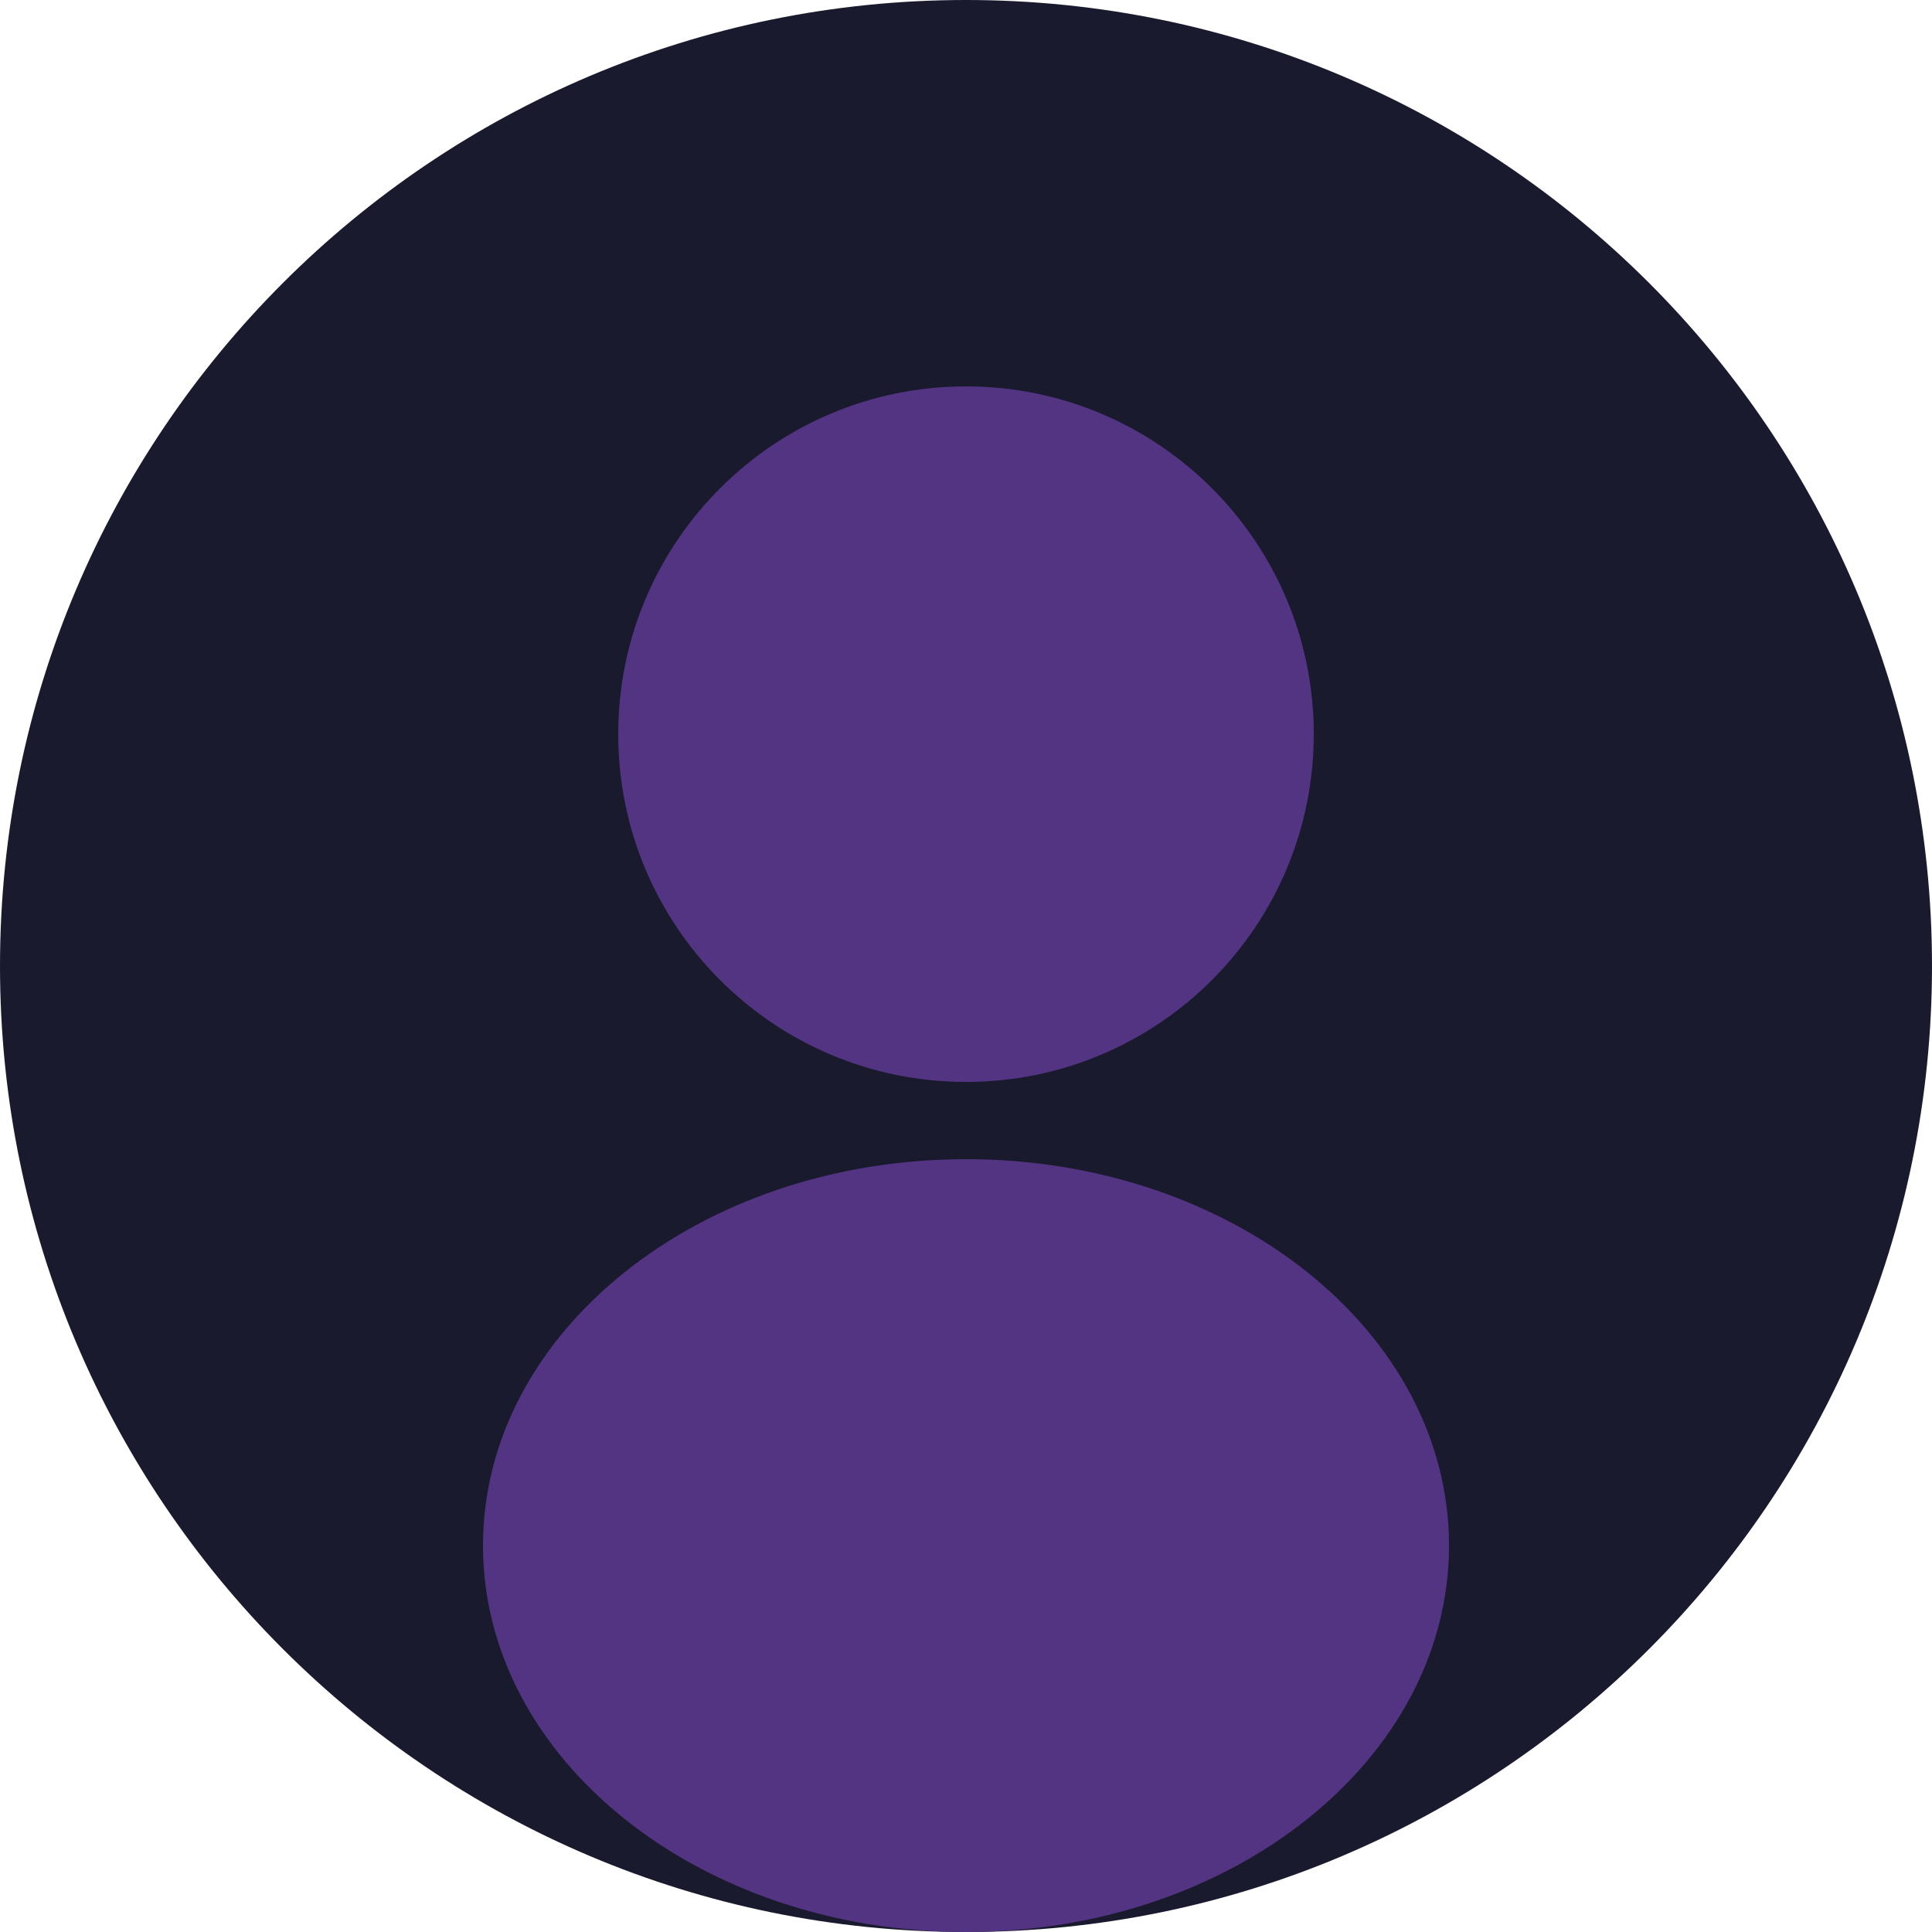
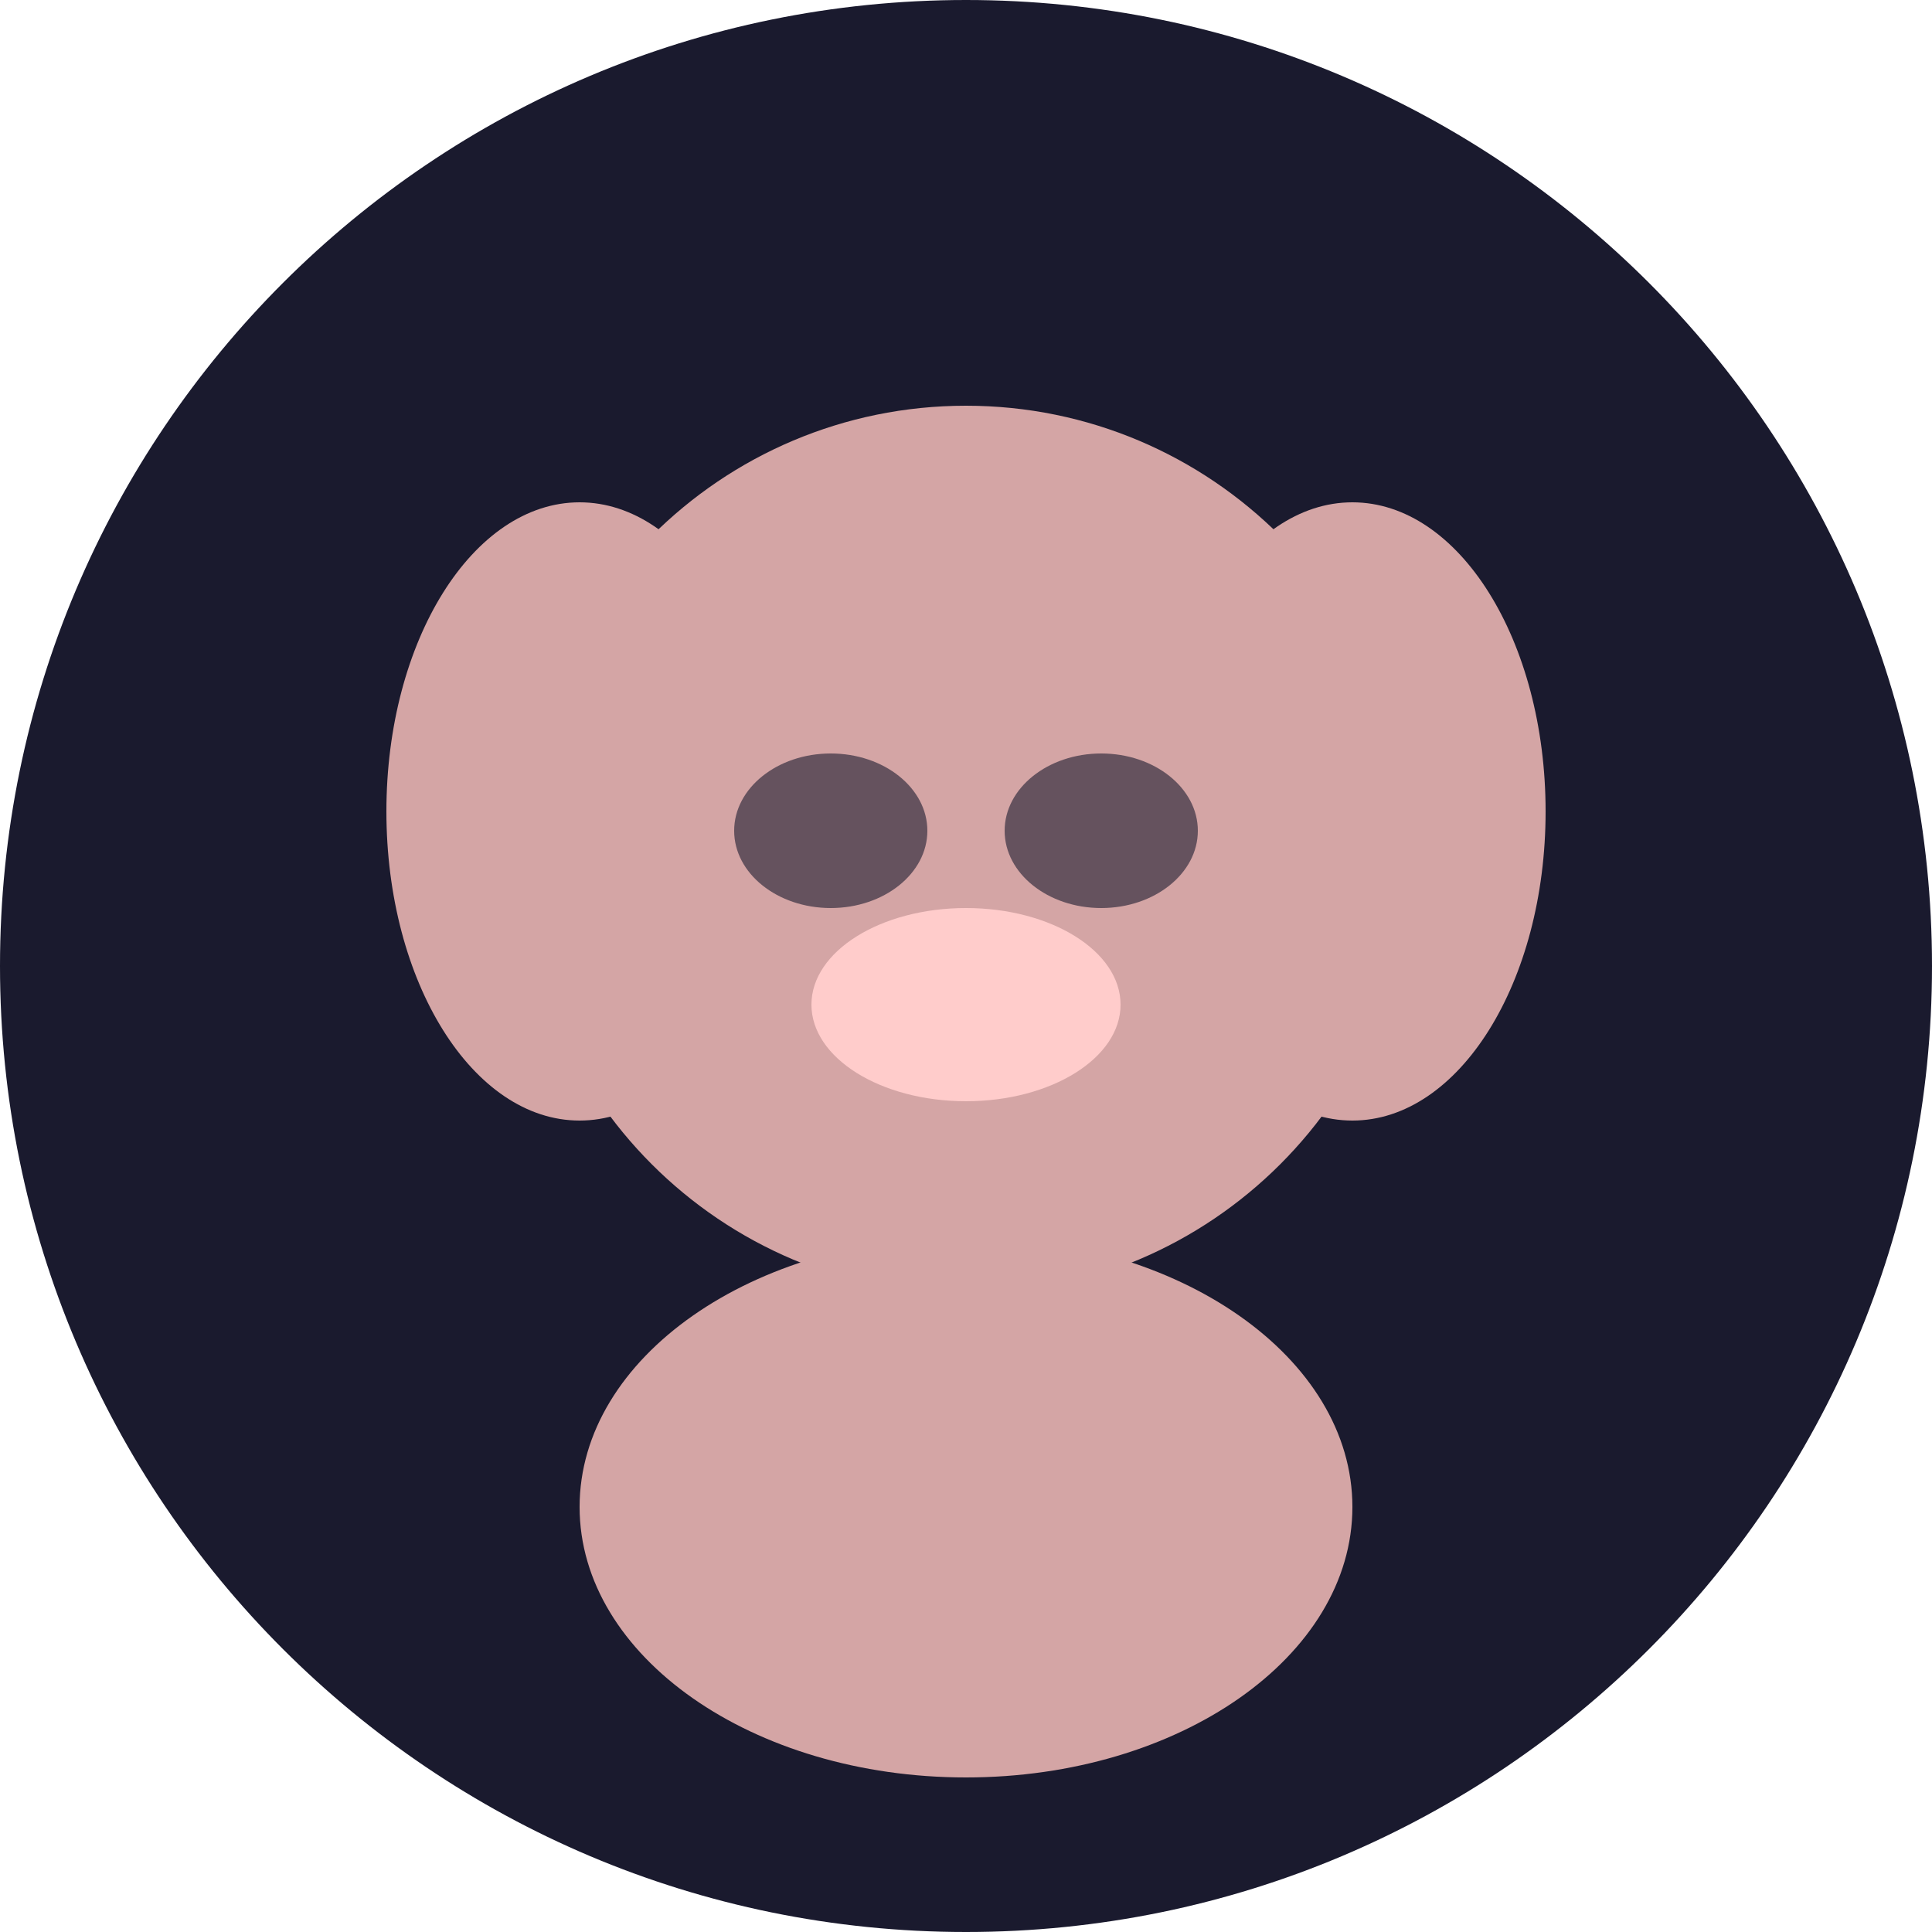
<svg xmlns="http://www.w3.org/2000/svg" viewBox="0 0 100 100">
-   <circle cx="50" cy="50" r="50" fill="#1A1A2E" />
-   <circle cx="50" cy="38" r="18" fill="#533483" />
-   <ellipse cx="50" cy="80" rx="25" ry="20" fill="#533483" />
+   <circle cx="50" cy="50" r="50" fill="#1a1a2e" />
+   <circle cx="50" cy="44" r="23" fill="#d4a5a5" />
+   <ellipse cx="30" cy="42" rx="10" ry="16" fill="#d4a5a5" />
+   <ellipse cx="70" cy="42" rx="10" ry="16" fill="#d4a5a5" />
+   <ellipse cx="43" cy="43" rx="5" ry="4" fill="#1a1a2e" opacity="0.6" />
+   <ellipse cx="57" cy="43" rx="5" ry="4" fill="#1a1a2e" opacity="0.6" />
+   <ellipse cx="50" cy="52" rx="8" ry="5" fill="#ffcccb" />
+   <ellipse cx="50" cy="78" rx="20" ry="14" fill="#d4a5a5" />
</svg>
